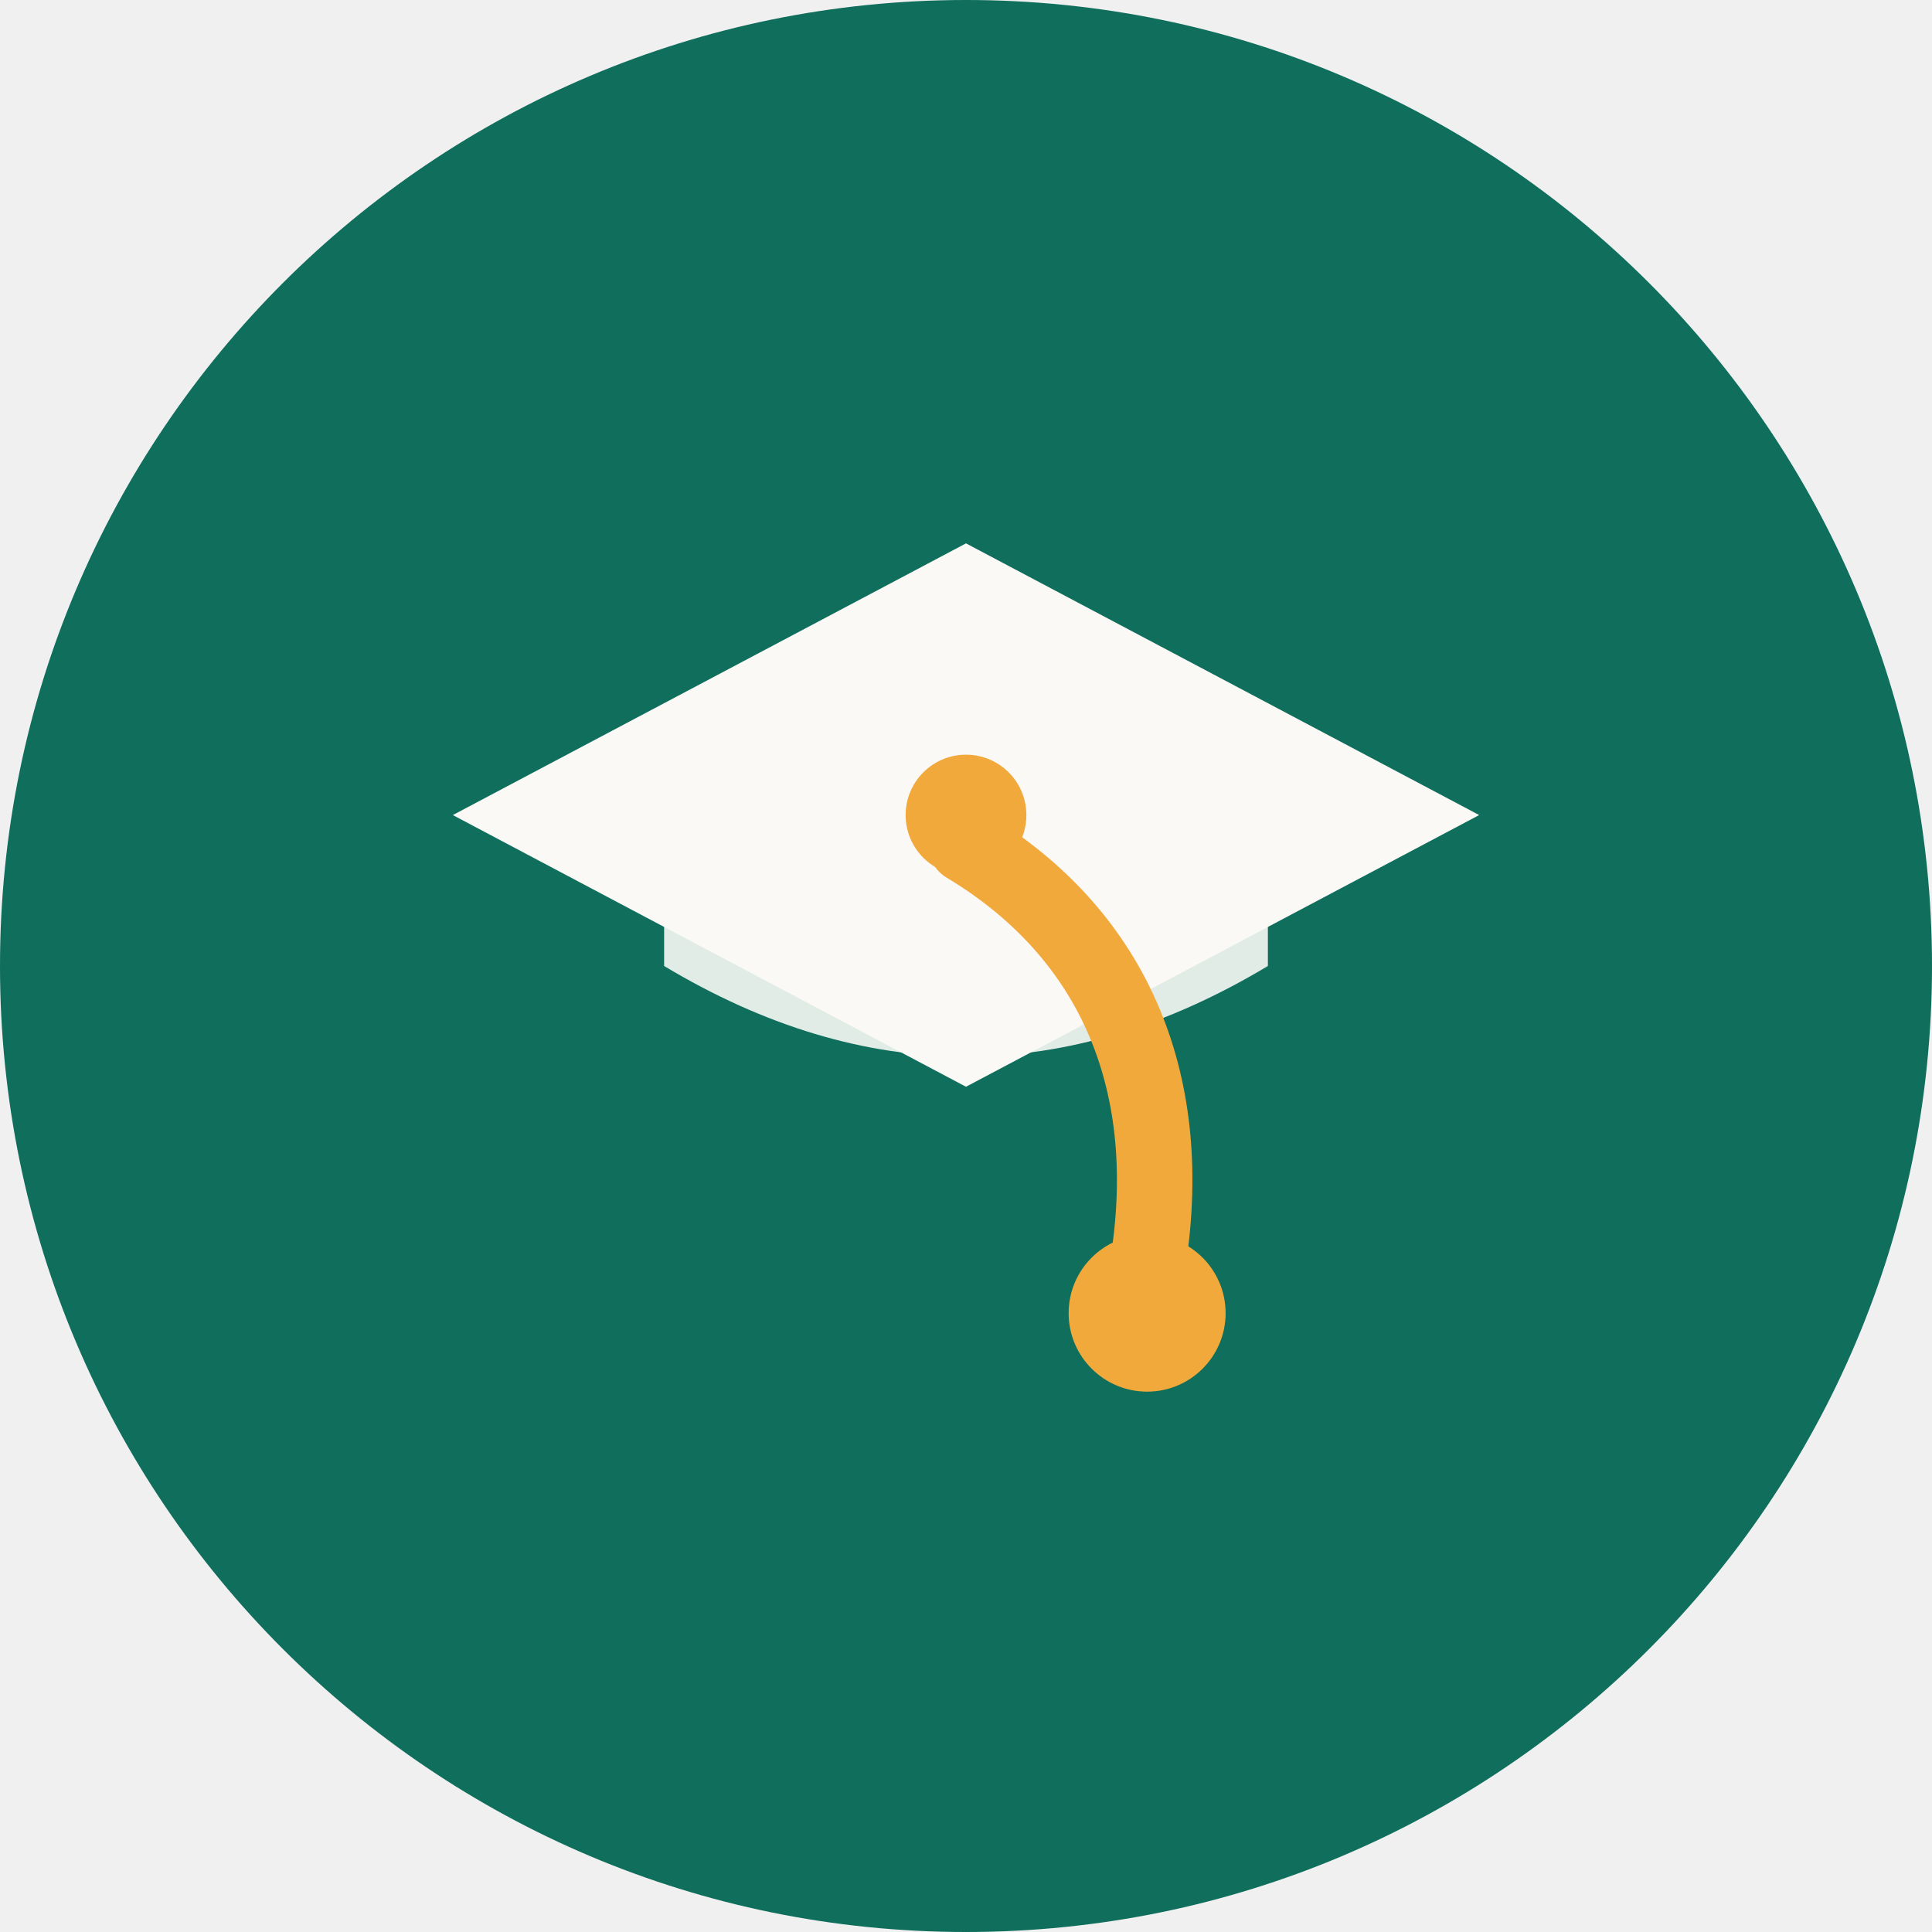
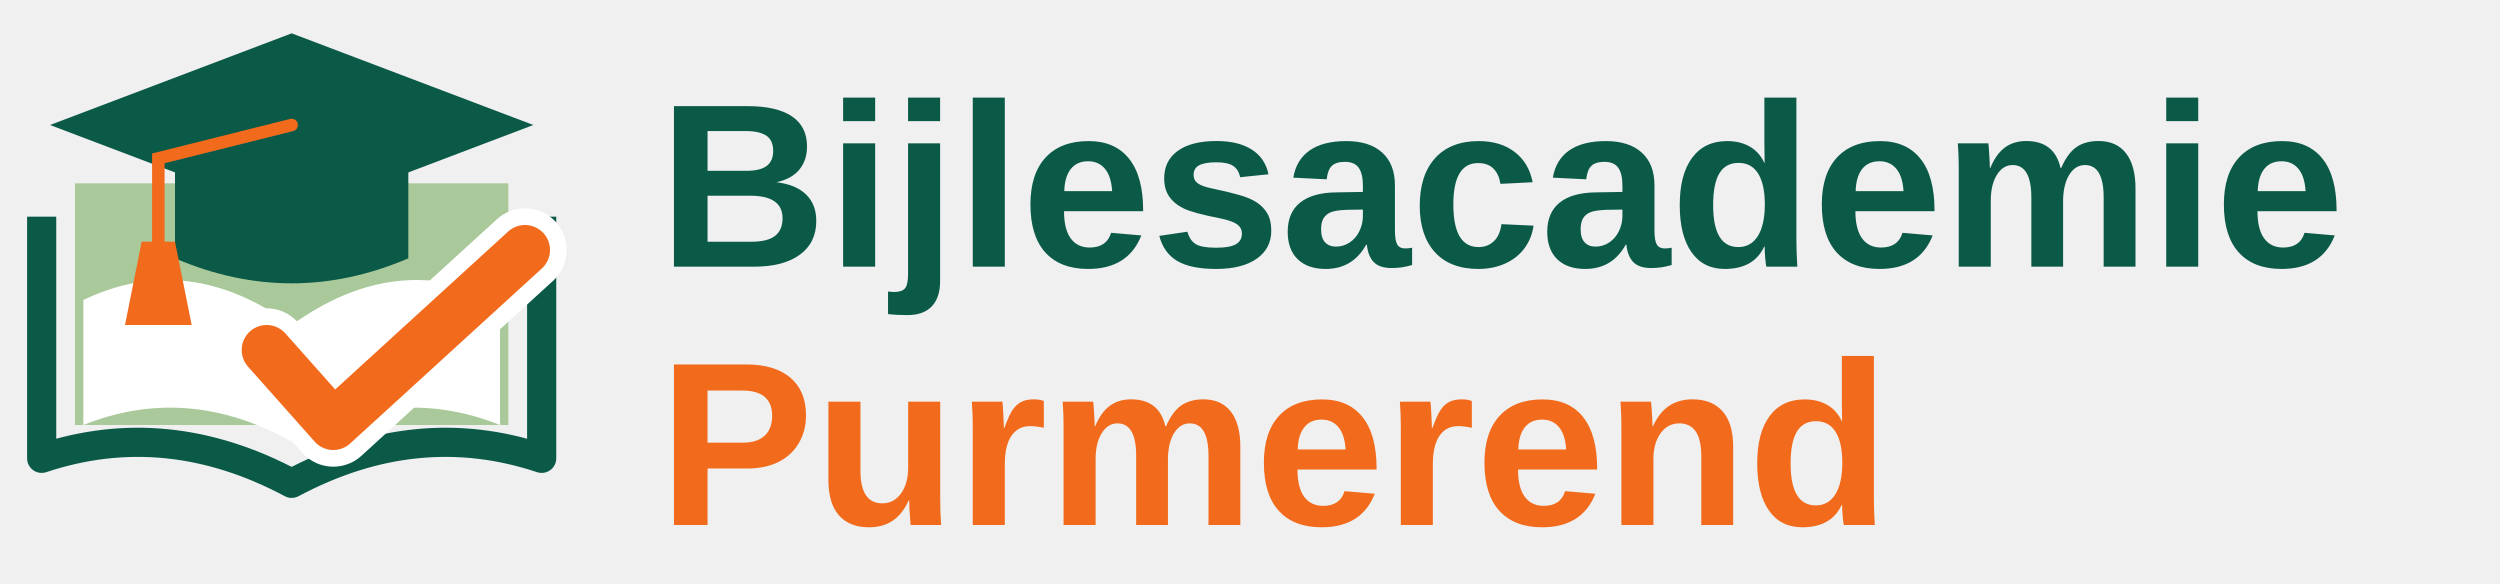
- <svg xmlns="http://www.w3.org/2000/svg" viewBox="0 0 64 64" width="64" height="64" role="img" aria-label="Bijles Purmerend logo">
-   <circle cx="32" cy="32" r="32" fill="#0F6E5C" />
-   <path d="M22 29 Q32 35 42 29 L42 32 Q32 38 22 32 Z" fill="#FAF9F6" opacity="0.9" />
-   <polygon points="32,18 49,27 32,36 15,27" fill="#FAF9F6" />
-   <circle cx="32" cy="27" r="2" fill="#F2A93B" />
-   <path d="M32 28 C 37 31 39 36 38 42" stroke="#F2A93B" stroke-width="2.5" fill="none" stroke-linecap="round" />
-   <circle cx="38" cy="43.5" r="2.6" fill="#F2A93B" />
+ <svg xmlns="http://www.w3.org/2000/svg" viewBox="0 0 600 140" width="600" height="140" role="img" aria-label="Bijlesacademie Purmerend logo">
+   <path d="M18 44 L122 44 L122 102 L18 102 Z" fill="#A9C99A" />
+   <path d="M20 72 Q45 60 70 78 Q95 60 120 72 L120 102 Q95 92 70 106 Q45 92 20 102 Z" fill="#FFFFFF" />
+   <path d="M10 52 L10 110 Q40 100 70 116 Q100 100 130 110 L130 52" fill="none" stroke="#0B5A48" stroke-width="7" stroke-linejoin="round" />
+   <path d="M42 40 L42 62 Q70 74 98 62 L98 40 Z" fill="#0B5A48" />
+   <polygon points="70,8 128,30 70,52 12,30" fill="#0B5A48" />
+   <path d="M70 30 L38 38 L38 60" fill="none" stroke="#F26A1B" stroke-width="3" stroke-linecap="round" />
+   <polygon points="34,58 42,58 46,78 30,78" fill="#F26A1B" />
+   <path d="M64 84 L80 102 L126 60" fill="none" stroke="#FFFFFF" stroke-width="20" stroke-linecap="round" stroke-linejoin="round" />
+   <path d="M64 84 L80 102 L126 60" fill="none" stroke="#F26A1B" stroke-width="12" stroke-linecap="round" stroke-linejoin="round" />
+   <text x="158" y="64" font-family="Arial, Helvetica, sans-serif" font-weight="800" font-size="56" fill="#0B5A48" textLength="405" lengthAdjust="spacingAndGlyphs">Bijlesacademie</text>
+   <text x="158" y="126" font-family="Arial, Helvetica, sans-serif" font-weight="800" font-size="56" fill="#F26A1B">Purmerend</text>
</svg>
